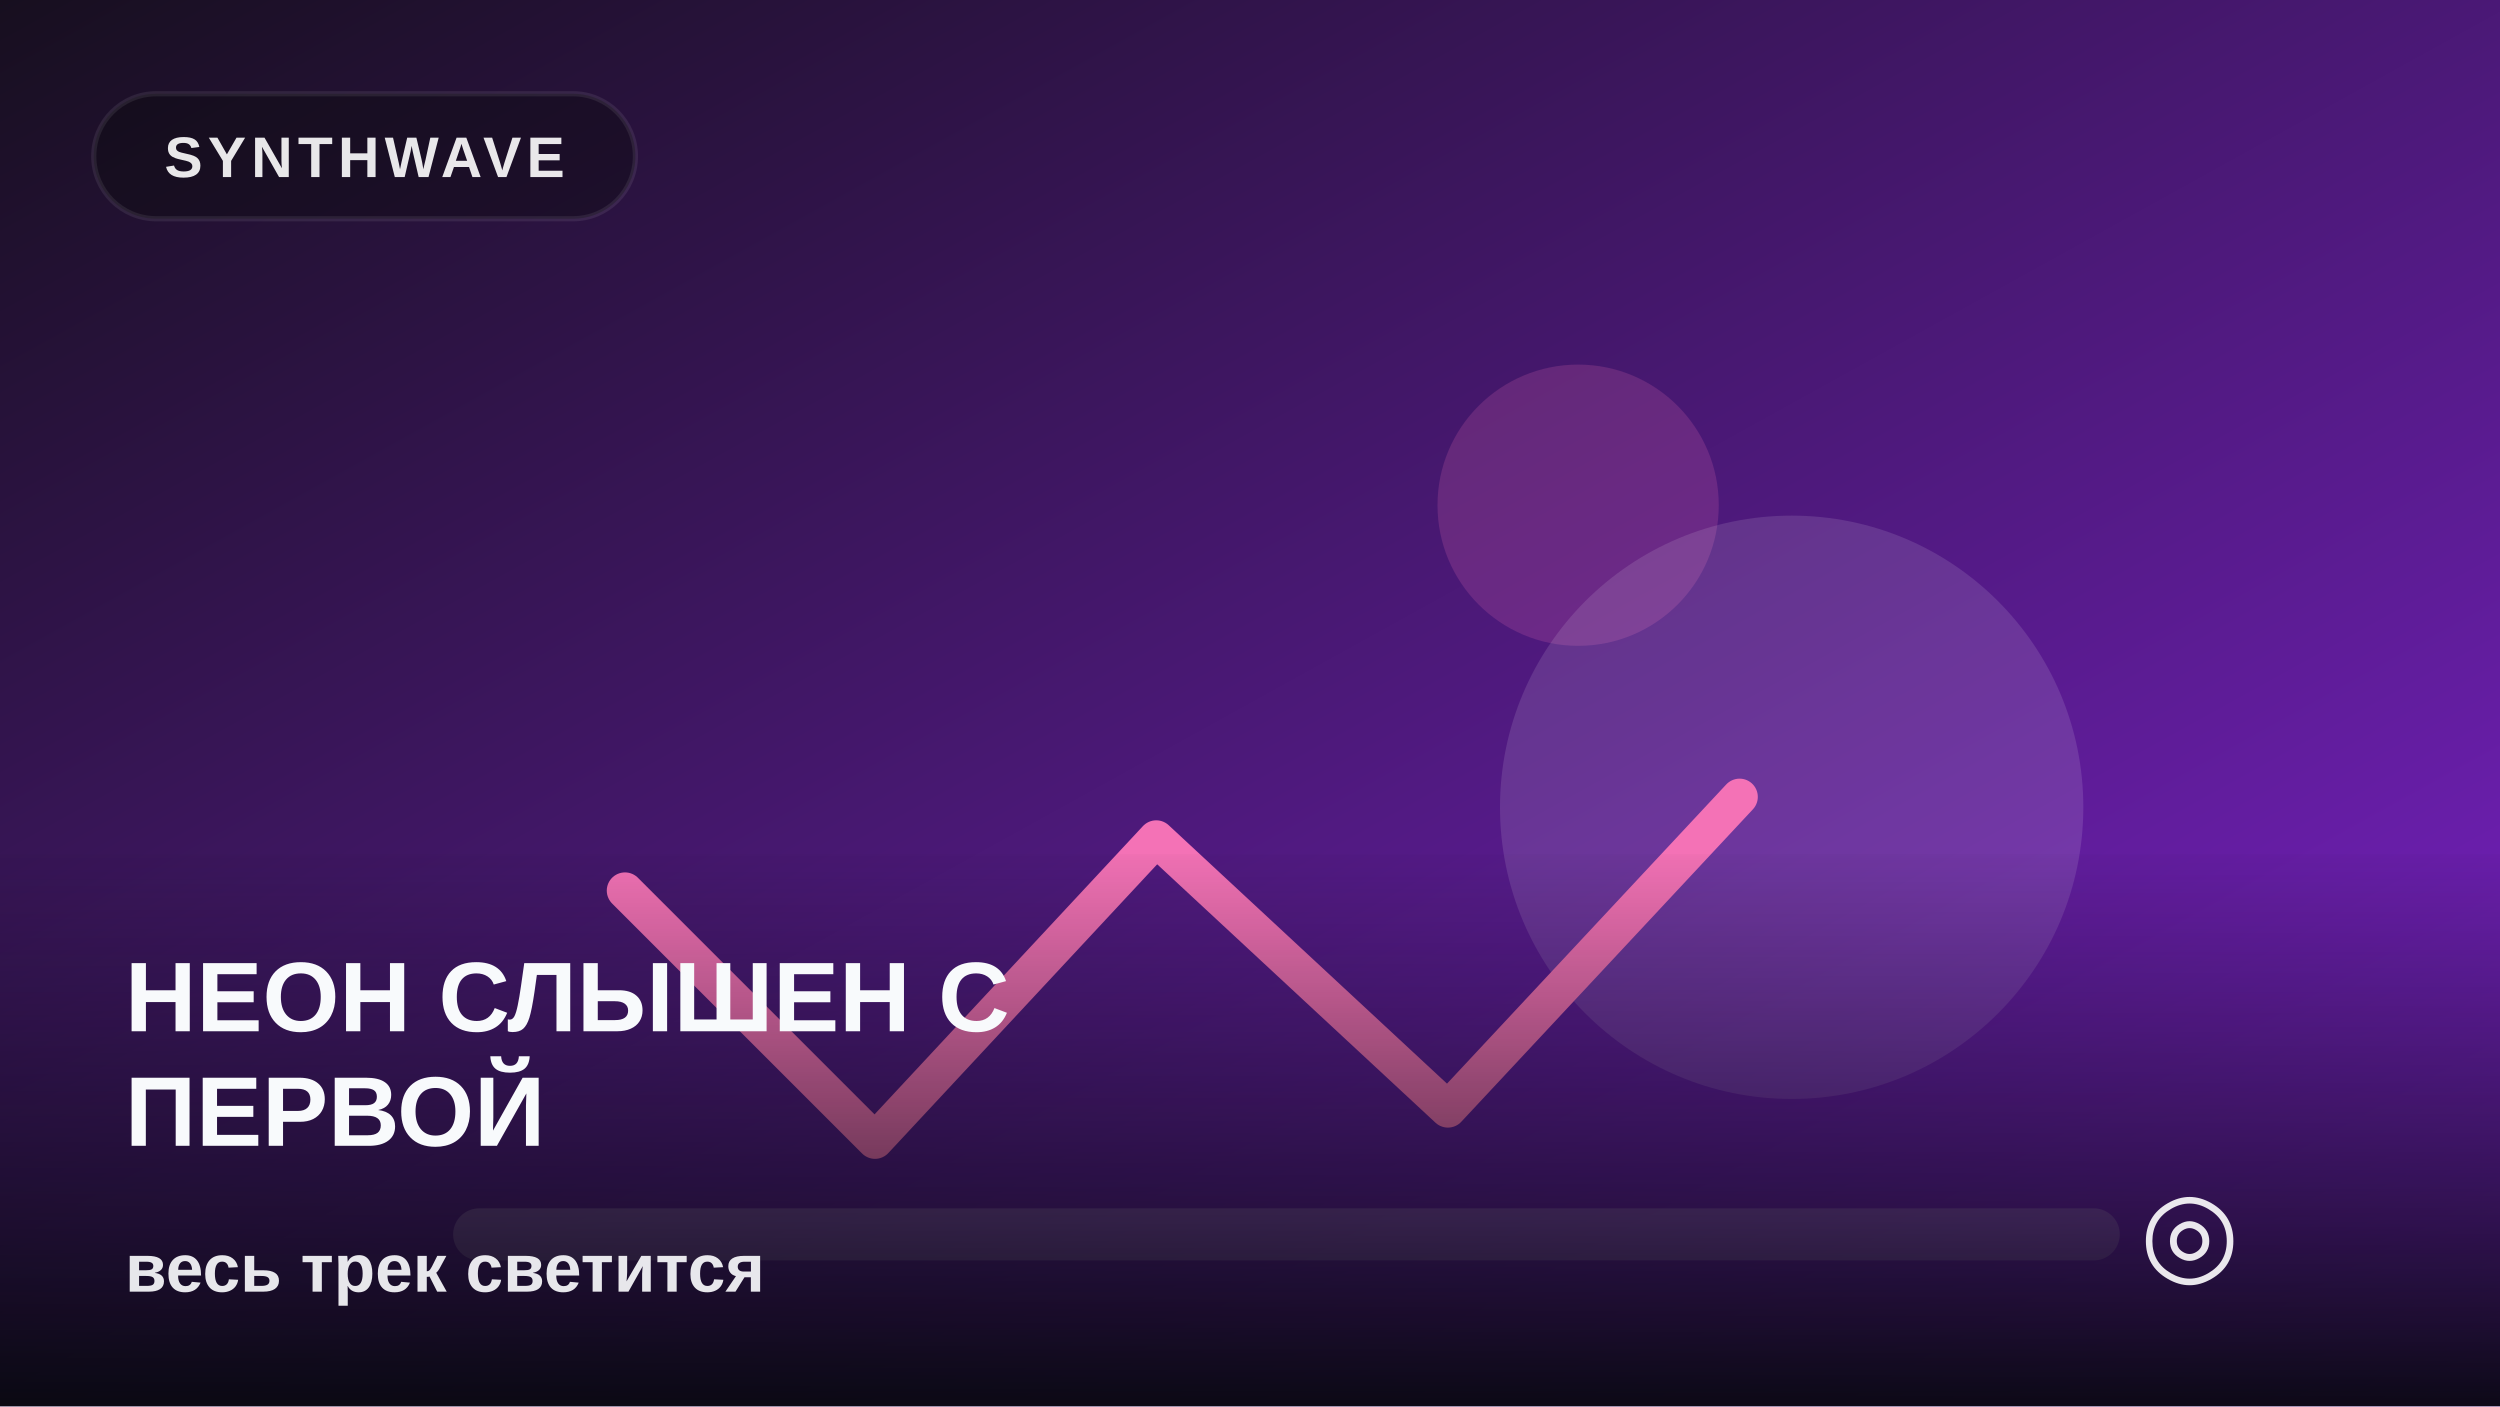
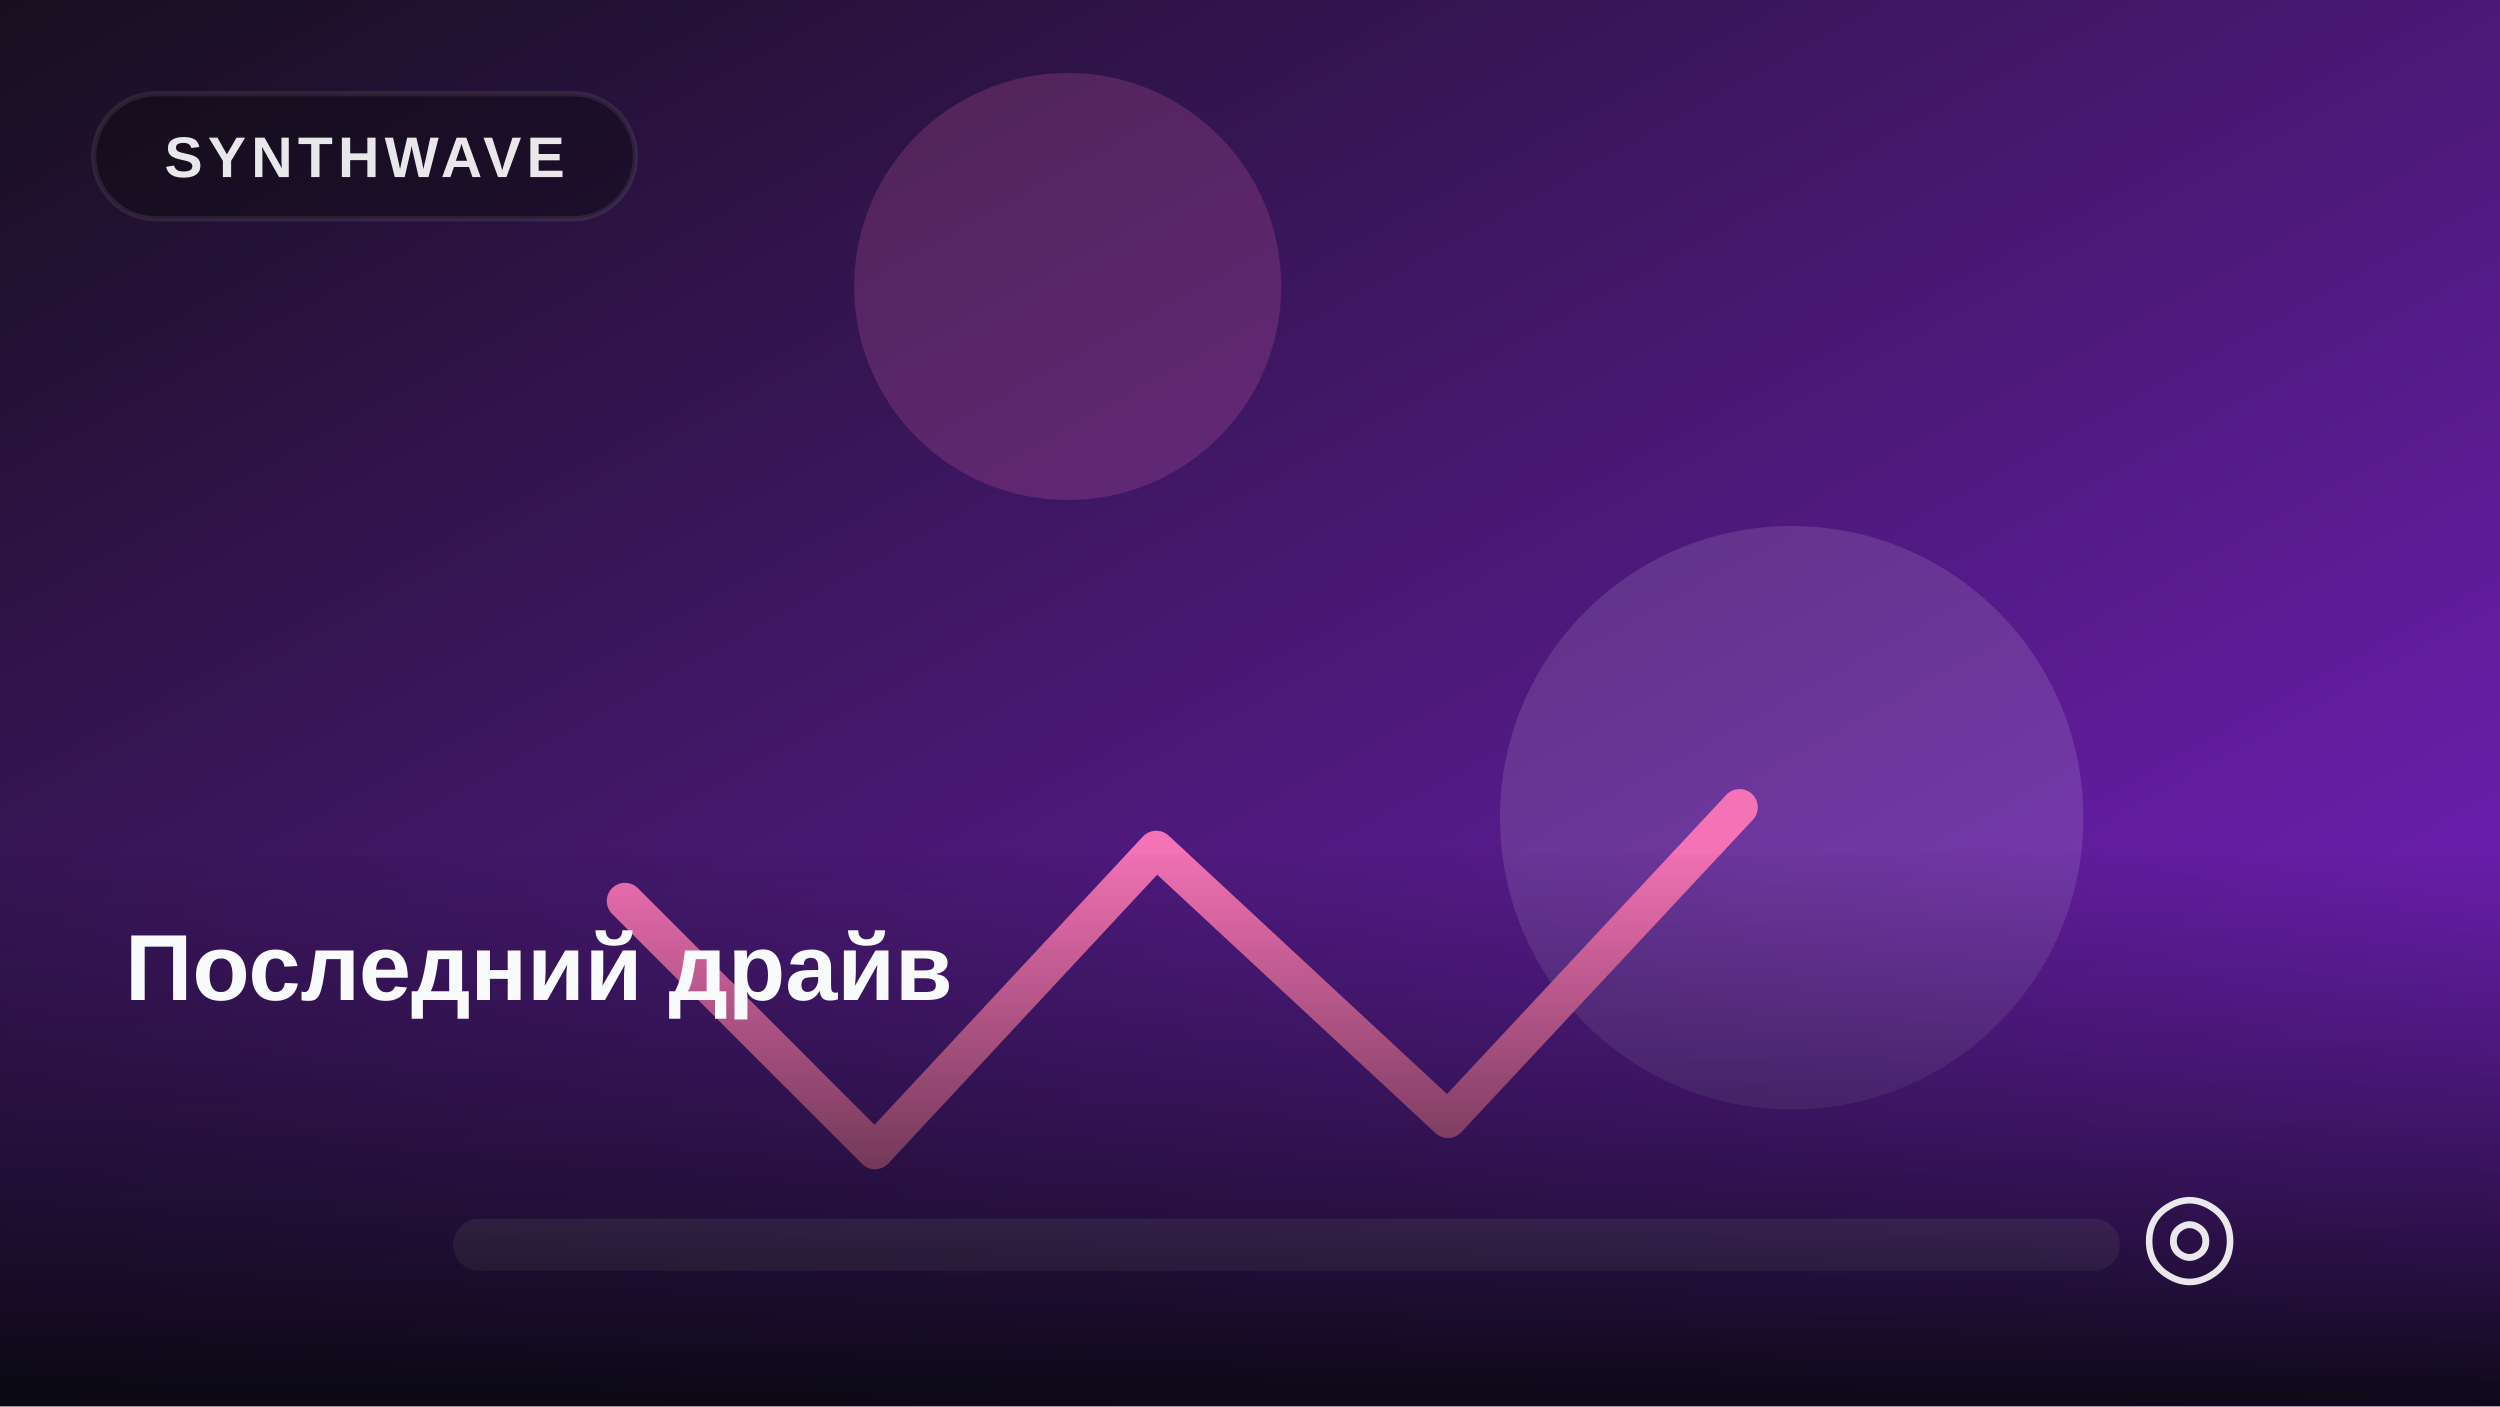
<svg xmlns="http://www.w3.org/2000/svg" viewBox="0 0 480 270" preserveAspectRatio="xMidYMid slice">
  <defs>
    <linearGradient id="bg-35" x1="0" y1="0" x2="1" y2="1">
      <stop offset="0%" stop-color="#170f1f" />
      <stop offset="100%" stop-color="#7e22ce" />
    </linearGradient>
    <linearGradient id="panel-35" x1="0" y1="1" x2="0" y2="0">
      <stop offset="0%" stop-color="rgba(6,8,12,0.94)" />
      <stop offset="100%" stop-color="rgba(6,8,12,0.02)" />
    </linearGradient>
  </defs>
  <rect width="480" height="270" fill="url(#bg-35)" />
-   <circle cx="303" cy="97" r="27" fill="#f472b6" opacity="0.18" />
-   <circle cx="344" cy="155" r="56" fill="rgba(255,255,255,0.12)" />
-   <path d="M92 237H402" fill="none" stroke="rgba(255,255,255,0.2)" stroke-width="10" stroke-linecap="round" />
-   <path d="M120 171L168 219L222 161L278 213L334 153" fill="none" stroke="#f472b6" stroke-width="7" stroke-linecap="round" stroke-linejoin="round" />
+   <circle cx="205" cy="55" r="41" fill="#f472b6" opacity="0.18" />
+   <circle cx="344" cy="157" r="56" fill="rgba(255,255,255,0.12)" />
+   <path d="M92 239H402" fill="none" stroke="rgba(255,255,255,0.2)" stroke-width="10" stroke-linecap="round" />
+   <path d="M120 173L168 221L222 163L278 215L334 155" fill="none" stroke="#f472b6" stroke-width="7" stroke-linecap="round" stroke-linejoin="round" />
  <rect y="164" width="480" height="106" fill="url(#panel-35)" />
  <rect x="18" y="18" width="104" height="24" rx="12" fill="rgba(10,10,12,0.42)" stroke="rgba(255,255,255,0.08)" />
  <text x="70" y="34" fill="rgba(255,255,255,0.9)" font-family="Arial, sans-serif" font-size="11" font-weight="700" text-anchor="middle" letter-spacing="1">SYNTHWAVE</text>
-   <text x="24" y="198" fill="#f8fafc" fill-opacity="1" font-family="Arial, sans-serif" font-size="19" font-weight="800">
-     <tspan x="24" dy="0">НЕОН СЛЫШЕН С</tspan>
-     <tspan x="24" dy="22">ПЕРВОЙ</tspan>
-   </text>
-   <text x="24" y="248" fill="rgba(248,250,252,0.92)" fill-opacity="1" font-family="Arial, sans-serif" font-size="13" font-weight="600">
-     <tspan x="24" dy="0">весь трек светится</tspan>
+   <text x="24" y="192" fill="#f8fafc" fill-opacity="1" font-family="Arial, sans-serif" font-size="18" font-weight="800">
+     <tspan x="24" dy="0">Последний драйв</tspan>
  </text>
  <text x="430" y="244" fill="rgba(255,255,255,0.9)" font-family="Arial, sans-serif" font-size="22" text-anchor="end">◎</text>
</svg>
